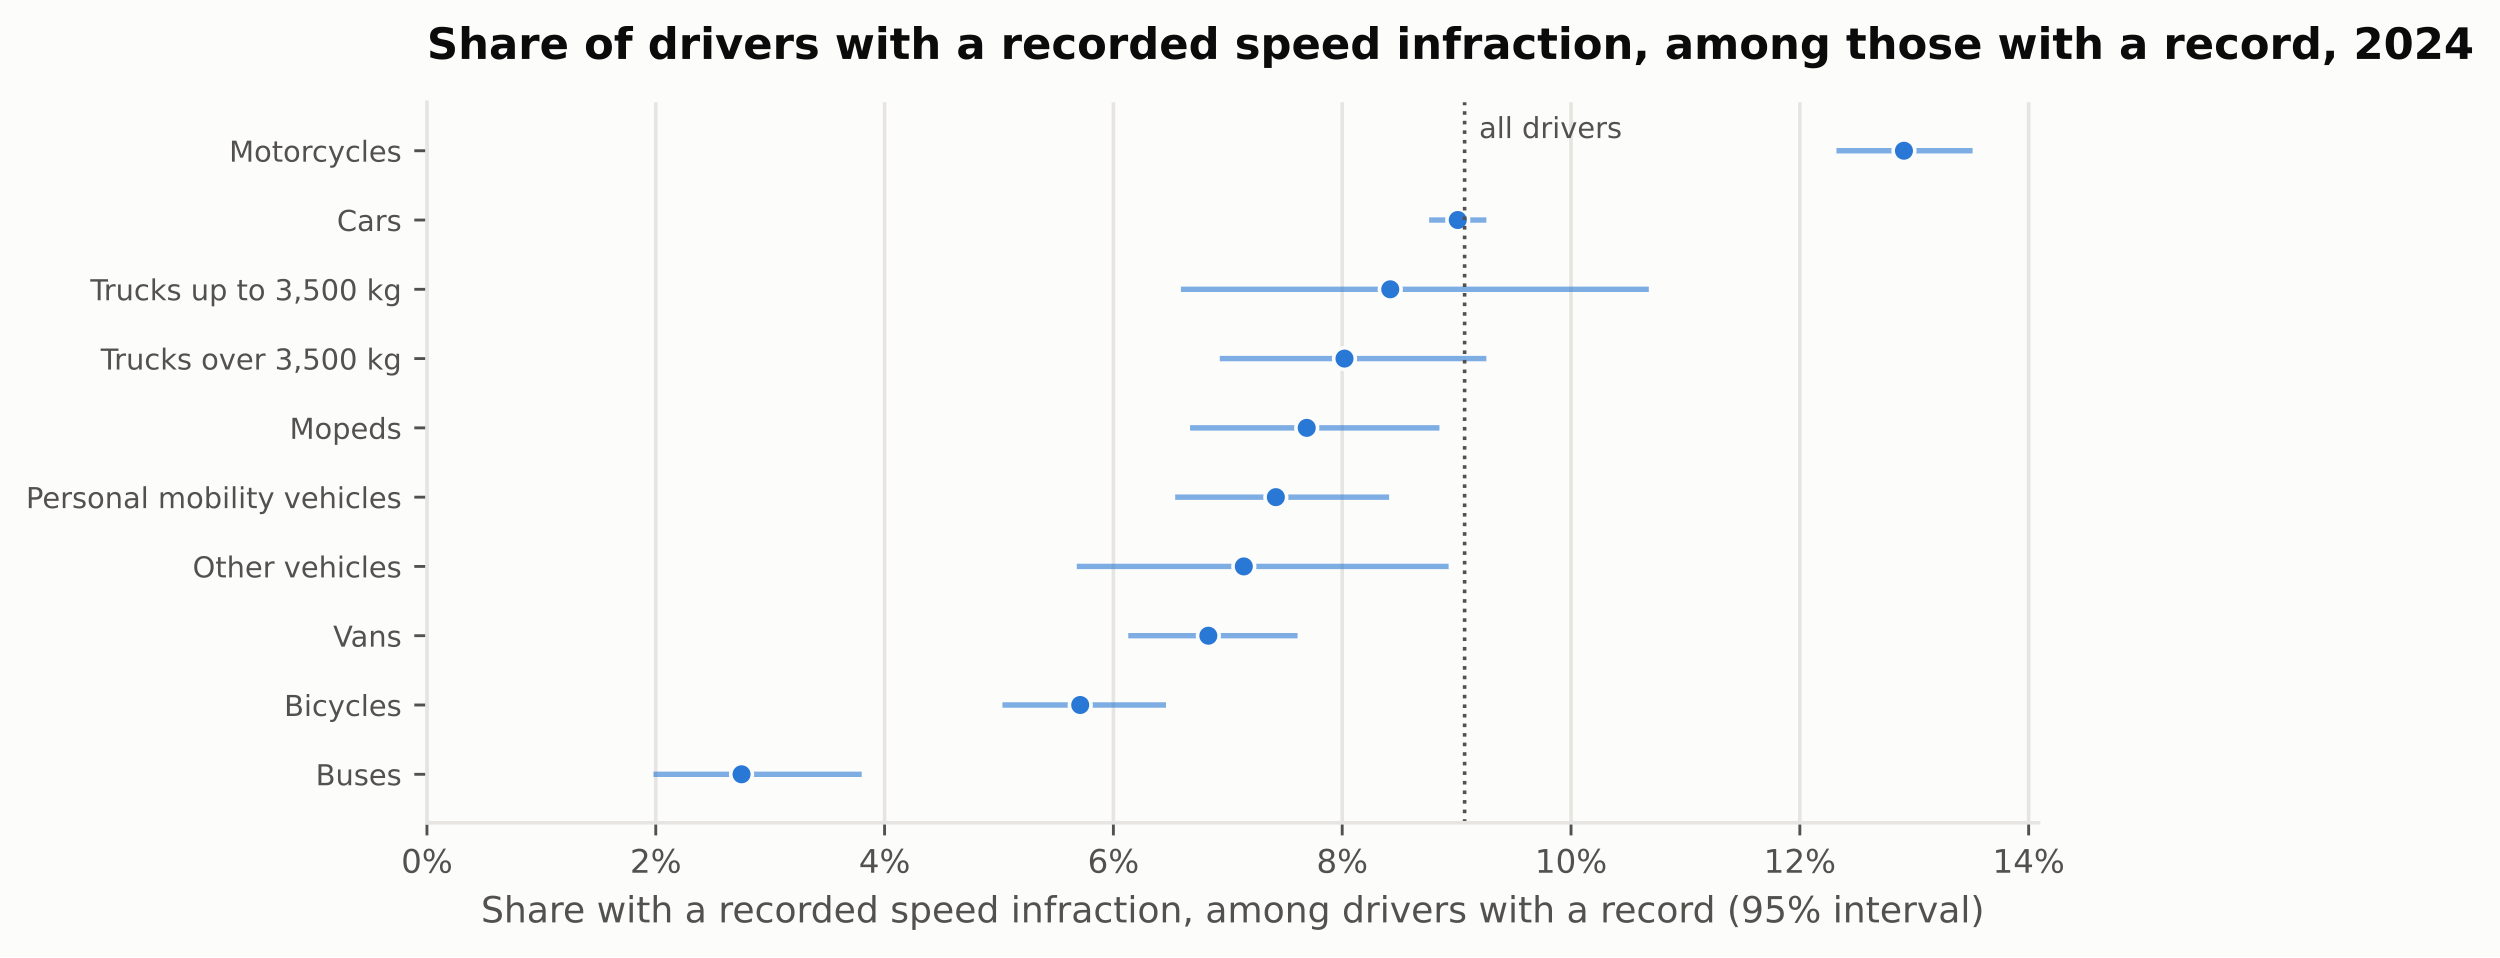
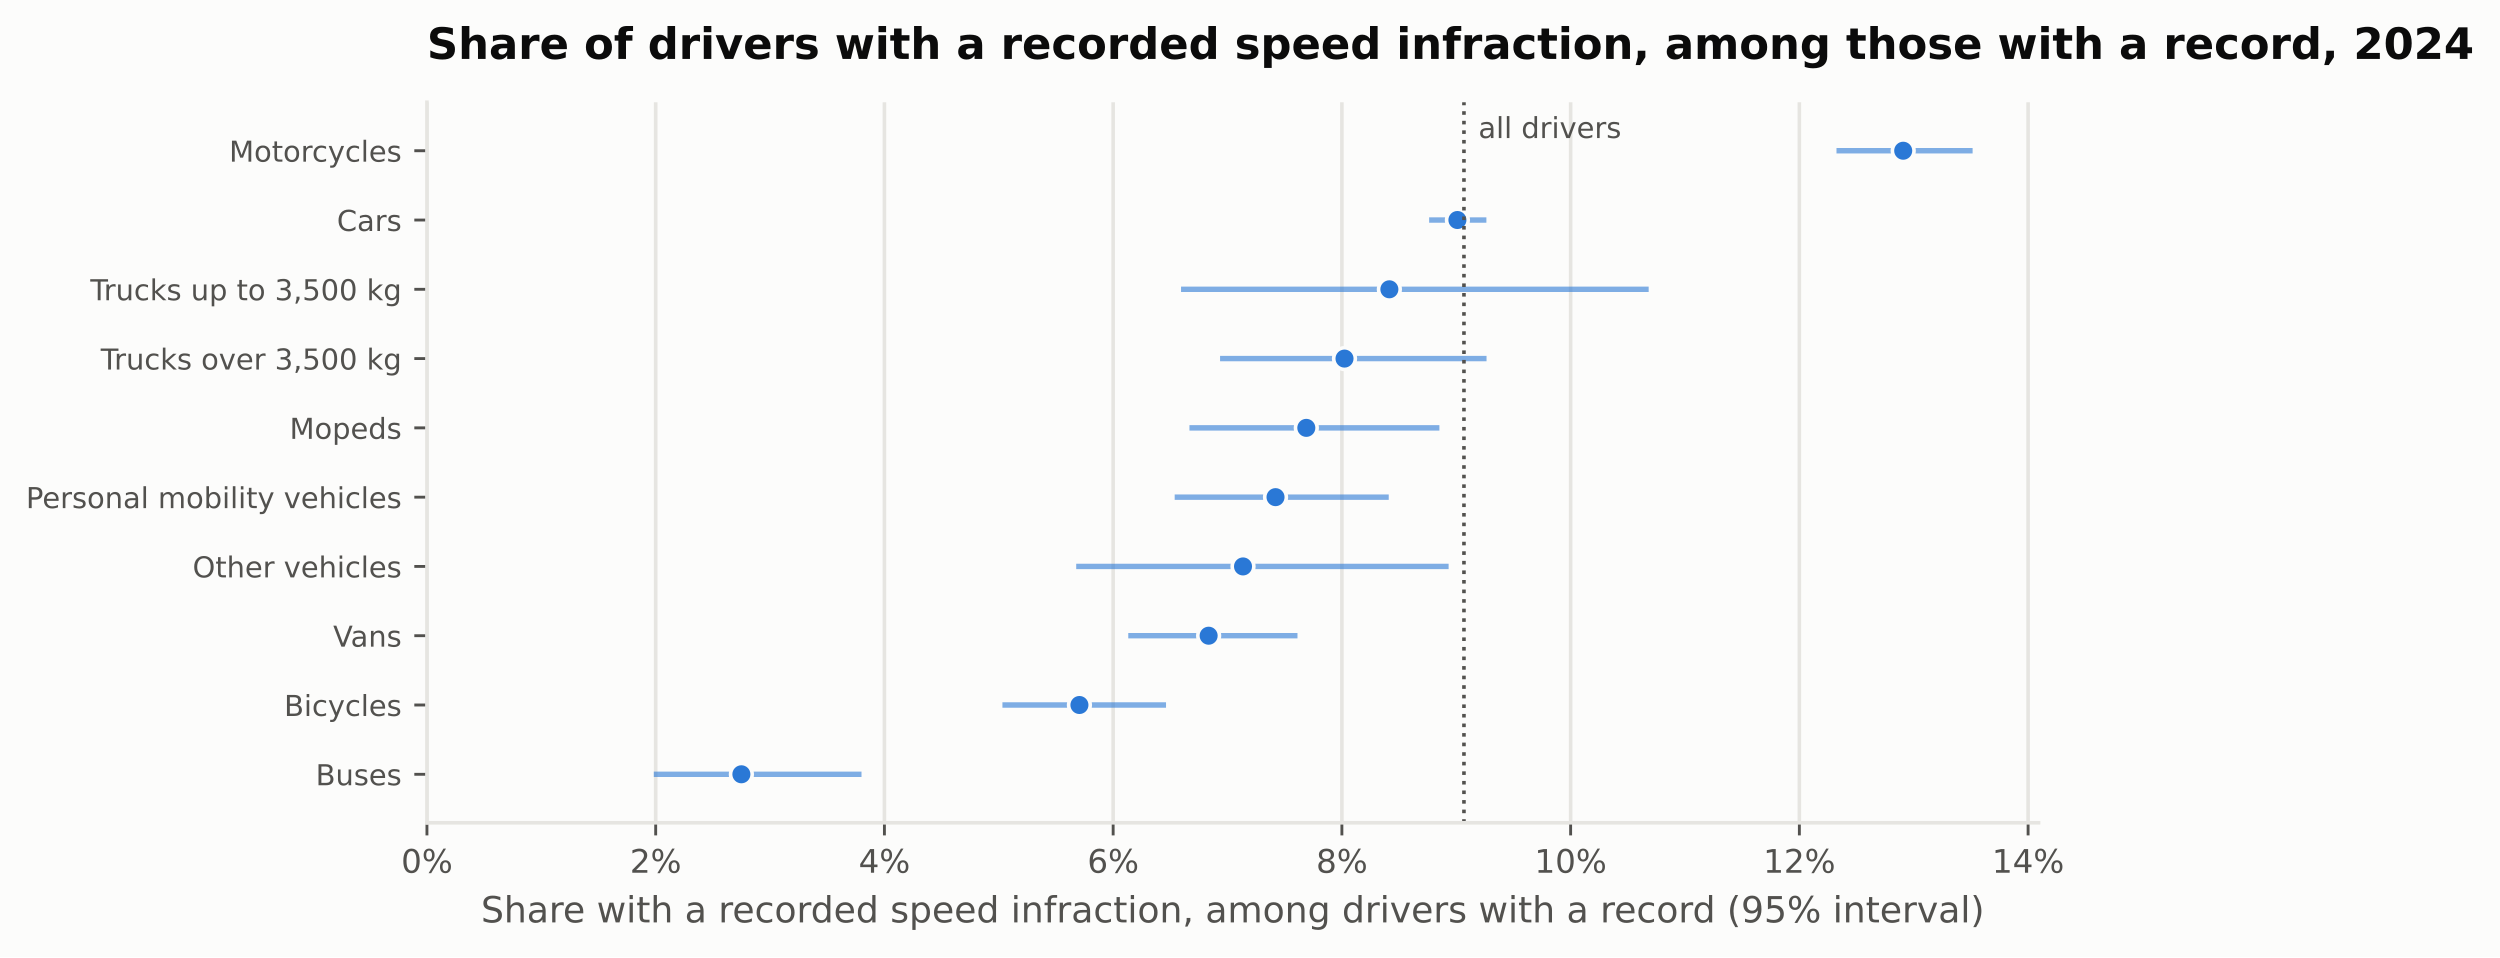
<svg xmlns="http://www.w3.org/2000/svg" xmlns:xlink="http://www.w3.org/1999/xlink" width="692.476pt" height="265.103pt" viewBox="0 0 692.476 265.103" version="1.1">
  <defs>
    <style type="text/css">*{stroke-linejoin: round; stroke-linecap: butt}</style>
  </defs>
  <g id="figure_1">
    <g id="patch_1">
      <path d="M 0 265.103  L 692.476 265.103  L 692.476 0  L 0 0  z " style="fill: #fcfcfb" />
    </g>
    <g id="axes_1">
      <g id="patch_2">
        <path d="M 118.259 227.902  L 564.659 227.902  L 564.659 28.318  L 118.259 28.318  z " style="fill: #fcfcfb" />
      </g>
      <g id="matplotlib.axis_1">
        <g id="xtick_1">
          <g id="line2d_1">
            <path d="M 118.259 227.902  L 118.259 28.318  " clip-path="url(#p38b07a050a)" style="fill: none; stroke: #e6e5e1; stroke-linecap: round" />
          </g>
          <g id="line2d_2">
            <defs>
              <path id="m3a9c350e79" d="M 0 0  L 0 3.5  " style="stroke: #52514e; stroke-width: 0.8" />
            </defs>
            <g>
              <use xlink:href="#m3a9c350e79" x="118.259" y="227.902" style="fill: #52514e; stroke: #52514e; stroke-width: 0.8" />
            </g>
          </g>
          <g id="text_1">
            <text style="font-size: 9px; font-family: 'DejaVu Sans', 'Bitstream Vera Sans', 'Computer Modern Sans Serif', 'Lucida Grande', 'Verdana', 'Geneva', 'Lucid', 'Arial', 'Helvetica', 'Avant Garde', sans-serif; text-anchor: middle; fill: #52514e" x="118.259" y="241.74" transform="rotate(-0 118.2588 241.74)">0%</text>
          </g>
        </g>
        <g id="xtick_2">
          <g id="line2d_3">
-             <path d="M 181.639 227.902  L 181.639 28.318  " clip-path="url(#p38b07a050a)" style="fill: none; stroke: #e6e5e1; stroke-linecap: round" />
+             <path d="M 181.617 227.902  L 181.617 28.318  " clip-path="url(#p38b07a050a)" style="fill: none; stroke: #e6e5e1; stroke-linecap: round" />
          </g>
          <g id="line2d_4">
            <g>
-               <use xlink:href="#m3a9c350e79" x="181.639" y="227.902" style="fill: #52514e; stroke: #52514e; stroke-width: 0.8" />
+               <use xlink:href="#m3a9c350e79" x="181.617" y="227.902" style="fill: #52514e; stroke: #52514e; stroke-width: 0.8" />
            </g>
          </g>
          <g id="text_2">
-             <text style="font-size: 9px; font-family: 'DejaVu Sans', 'Bitstream Vera Sans', 'Computer Modern Sans Serif', 'Lucida Grande', 'Verdana', 'Geneva', 'Lucid', 'Arial', 'Helvetica', 'Avant Garde', sans-serif; text-anchor: middle; fill: #52514e" x="181.639" y="241.74" transform="rotate(-0 181.6386 241.74)">2%</text>
+             <text style="font-size: 9px; font-family: 'DejaVu Sans', 'Bitstream Vera Sans', 'Computer Modern Sans Serif', 'Lucida Grande', 'Verdana', 'Geneva', 'Lucid', 'Arial', 'Helvetica', 'Avant Garde', sans-serif; text-anchor: middle; fill: #52514e" x="181.617" y="241.74" transform="rotate(-0 181.6167 241.74)">2%</text>
          </g>
        </g>
        <g id="xtick_3">
          <g id="line2d_5">
-             <path d="M 245.018 227.902  L 245.018 28.318  " clip-path="url(#p38b07a050a)" style="fill: none; stroke: #e6e5e1; stroke-linecap: round" />
+             <path d="M 244.975 227.902  L 244.975 28.318  " clip-path="url(#p38b07a050a)" style="fill: none; stroke: #e6e5e1; stroke-linecap: round" />
          </g>
          <g id="line2d_6">
            <g>
-               <use xlink:href="#m3a9c350e79" x="245.018" y="227.902" style="fill: #52514e; stroke: #52514e; stroke-width: 0.8" />
+               <use xlink:href="#m3a9c350e79" x="244.975" y="227.902" style="fill: #52514e; stroke: #52514e; stroke-width: 0.8" />
            </g>
          </g>
          <g id="text_3">
-             <text style="font-size: 9px; font-family: 'DejaVu Sans', 'Bitstream Vera Sans', 'Computer Modern Sans Serif', 'Lucida Grande', 'Verdana', 'Geneva', 'Lucid', 'Arial', 'Helvetica', 'Avant Garde', sans-serif; text-anchor: middle; fill: #52514e" x="245.018" y="241.74" transform="rotate(-0 245.0184 241.74)">4%</text>
+             <text style="font-size: 9px; font-family: 'DejaVu Sans', 'Bitstream Vera Sans', 'Computer Modern Sans Serif', 'Lucida Grande', 'Verdana', 'Geneva', 'Lucid', 'Arial', 'Helvetica', 'Avant Garde', sans-serif; text-anchor: middle; fill: #52514e" x="244.975" y="241.74" transform="rotate(-0 244.9747 241.74)">4%</text>
          </g>
        </g>
        <g id="xtick_4">
          <g id="line2d_7">
-             <path d="M 308.398 227.902  L 308.398 28.318  " clip-path="url(#p38b07a050a)" style="fill: none; stroke: #e6e5e1; stroke-linecap: round" />
+             <path d="M 308.333 227.902  L 308.333 28.318  " clip-path="url(#p38b07a050a)" style="fill: none; stroke: #e6e5e1; stroke-linecap: round" />
          </g>
          <g id="line2d_8">
            <g>
-               <use xlink:href="#m3a9c350e79" x="308.398" y="227.902" style="fill: #52514e; stroke: #52514e; stroke-width: 0.8" />
+               <use xlink:href="#m3a9c350e79" x="308.333" y="227.902" style="fill: #52514e; stroke: #52514e; stroke-width: 0.8" />
            </g>
          </g>
          <g id="text_4">
-             <text style="font-size: 9px; font-family: 'DejaVu Sans', 'Bitstream Vera Sans', 'Computer Modern Sans Serif', 'Lucida Grande', 'Verdana', 'Geneva', 'Lucid', 'Arial', 'Helvetica', 'Avant Garde', sans-serif; text-anchor: middle; fill: #52514e" x="308.398" y="241.74" transform="rotate(-0 308.3982 241.74)">6%</text>
+             <text style="font-size: 9px; font-family: 'DejaVu Sans', 'Bitstream Vera Sans', 'Computer Modern Sans Serif', 'Lucida Grande', 'Verdana', 'Geneva', 'Lucid', 'Arial', 'Helvetica', 'Avant Garde', sans-serif; text-anchor: middle; fill: #52514e" x="308.333" y="241.74" transform="rotate(-0 308.3327 241.74)">6%</text>
          </g>
        </g>
        <g id="xtick_5">
          <g id="line2d_9">
-             <path d="M 371.778 227.902  L 371.778 28.318  " clip-path="url(#p38b07a050a)" style="fill: none; stroke: #e6e5e1; stroke-linecap: round" />
+             <path d="M 371.691 227.902  L 371.691 28.318  " clip-path="url(#p38b07a050a)" style="fill: none; stroke: #e6e5e1; stroke-linecap: round" />
          </g>
          <g id="line2d_10">
            <g>
-               <use xlink:href="#m3a9c350e79" x="371.778" y="227.902" style="fill: #52514e; stroke: #52514e; stroke-width: 0.8" />
+               <use xlink:href="#m3a9c350e79" x="371.691" y="227.902" style="fill: #52514e; stroke: #52514e; stroke-width: 0.8" />
            </g>
          </g>
          <g id="text_5">
-             <text style="font-size: 9px; font-family: 'DejaVu Sans', 'Bitstream Vera Sans', 'Computer Modern Sans Serif', 'Lucida Grande', 'Verdana', 'Geneva', 'Lucid', 'Arial', 'Helvetica', 'Avant Garde', sans-serif; text-anchor: middle; fill: #52514e" x="371.778" y="241.74" transform="rotate(-0 371.7781 241.74)">8%</text>
+             <text style="font-size: 9px; font-family: 'DejaVu Sans', 'Bitstream Vera Sans', 'Computer Modern Sans Serif', 'Lucida Grande', 'Verdana', 'Geneva', 'Lucid', 'Arial', 'Helvetica', 'Avant Garde', sans-serif; text-anchor: middle; fill: #52514e" x="371.691" y="241.74" transform="rotate(-0 371.6906 241.74)">8%</text>
          </g>
        </g>
        <g id="xtick_6">
          <g id="line2d_11">
-             <path d="M 435.158 227.902  L 435.158 28.318  " clip-path="url(#p38b07a050a)" style="fill: none; stroke: #e6e5e1; stroke-linecap: round" />
+             <path d="M 435.049 227.902  L 435.049 28.318  " clip-path="url(#p38b07a050a)" style="fill: none; stroke: #e6e5e1; stroke-linecap: round" />
          </g>
          <g id="line2d_12">
            <g>
-               <use xlink:href="#m3a9c350e79" x="435.158" y="227.902" style="fill: #52514e; stroke: #52514e; stroke-width: 0.8" />
+               <use xlink:href="#m3a9c350e79" x="435.049" y="227.902" style="fill: #52514e; stroke: #52514e; stroke-width: 0.8" />
            </g>
          </g>
          <g id="text_6">
-             <text style="font-size: 9px; font-family: 'DejaVu Sans', 'Bitstream Vera Sans', 'Computer Modern Sans Serif', 'Lucida Grande', 'Verdana', 'Geneva', 'Lucid', 'Arial', 'Helvetica', 'Avant Garde', sans-serif; text-anchor: middle; fill: #52514e" x="435.158" y="241.74" transform="rotate(-0 435.1579 241.74)">10%</text>
+             <text style="font-size: 9px; font-family: 'DejaVu Sans', 'Bitstream Vera Sans', 'Computer Modern Sans Serif', 'Lucida Grande', 'Verdana', 'Geneva', 'Lucid', 'Arial', 'Helvetica', 'Avant Garde', sans-serif; text-anchor: middle; fill: #52514e" x="435.049" y="241.74" transform="rotate(-0 435.0486 241.74)">10%</text>
          </g>
        </g>
        <g id="xtick_7">
          <g id="line2d_13">
-             <path d="M 498.538 227.902  L 498.538 28.318  " clip-path="url(#p38b07a050a)" style="fill: none; stroke: #e6e5e1; stroke-linecap: round" />
+             <path d="M 498.407 227.902  L 498.407 28.318  " clip-path="url(#p38b07a050a)" style="fill: none; stroke: #e6e5e1; stroke-linecap: round" />
          </g>
          <g id="line2d_14">
            <g>
-               <use xlink:href="#m3a9c350e79" x="498.538" y="227.902" style="fill: #52514e; stroke: #52514e; stroke-width: 0.8" />
+               <use xlink:href="#m3a9c350e79" x="498.407" y="227.902" style="fill: #52514e; stroke: #52514e; stroke-width: 0.8" />
            </g>
          </g>
          <g id="text_7">
-             <text style="font-size: 9px; font-family: 'DejaVu Sans', 'Bitstream Vera Sans', 'Computer Modern Sans Serif', 'Lucida Grande', 'Verdana', 'Geneva', 'Lucid', 'Arial', 'Helvetica', 'Avant Garde', sans-serif; text-anchor: middle; fill: #52514e" x="498.538" y="241.74" transform="rotate(-0 498.5377 241.74)">12%</text>
+             <text style="font-size: 9px; font-family: 'DejaVu Sans', 'Bitstream Vera Sans', 'Computer Modern Sans Serif', 'Lucida Grande', 'Verdana', 'Geneva', 'Lucid', 'Arial', 'Helvetica', 'Avant Garde', sans-serif; text-anchor: middle; fill: #52514e" x="498.407" y="241.74" transform="rotate(-0 498.4066 241.74)">12%</text>
          </g>
        </g>
        <g id="xtick_8">
          <g id="line2d_15">
-             <path d="M 561.918 227.902  L 561.918 28.318  " clip-path="url(#p38b07a050a)" style="fill: none; stroke: #e6e5e1; stroke-linecap: round" />
+             <path d="M 561.765 227.902  L 561.765 28.318  " clip-path="url(#p38b07a050a)" style="fill: none; stroke: #e6e5e1; stroke-linecap: round" />
          </g>
          <g id="line2d_16">
            <g>
-               <use xlink:href="#m3a9c350e79" x="561.918" y="227.902" style="fill: #52514e; stroke: #52514e; stroke-width: 0.8" />
+               <use xlink:href="#m3a9c350e79" x="561.765" y="227.902" style="fill: #52514e; stroke: #52514e; stroke-width: 0.8" />
            </g>
          </g>
          <g id="text_8">
-             <text style="font-size: 9px; font-family: 'DejaVu Sans', 'Bitstream Vera Sans', 'Computer Modern Sans Serif', 'Lucida Grande', 'Verdana', 'Geneva', 'Lucid', 'Arial', 'Helvetica', 'Avant Garde', sans-serif; text-anchor: middle; fill: #52514e" x="561.918" y="241.74" transform="rotate(-0 561.9176 241.74)">14%</text>
+             <text style="font-size: 9px; font-family: 'DejaVu Sans', 'Bitstream Vera Sans', 'Computer Modern Sans Serif', 'Lucida Grande', 'Verdana', 'Geneva', 'Lucid', 'Arial', 'Helvetica', 'Avant Garde', sans-serif; text-anchor: middle; fill: #52514e" x="561.765" y="241.74" transform="rotate(-0 561.7645 241.74)">14%</text>
          </g>
        </g>
        <g id="text_9">
          <text style="font-size: 10px; font-family: 'DejaVu Sans', 'Bitstream Vera Sans', 'Computer Modern Sans Serif', 'Lucida Grande', 'Verdana', 'Geneva', 'Lucid', 'Arial', 'Helvetica', 'Avant Garde', sans-serif; text-anchor: middle; fill: #52514e" x="341.459" y="255.501" transform="rotate(-0 341.4588 255.5006)">Share with a recorded speed infraction, among drivers with a record (95% interval)</text>
        </g>
      </g>
      <g id="matplotlib.axis_2">
        <g id="ytick_1">
          <g id="line2d_17">
            <defs>
              <path id="mdd3c75259f" d="M 0 0  L -3.5 0  " style="stroke: #52514e; stroke-width: 0.8" />
            </defs>
            <g>
              <use xlink:href="#mdd3c75259f" x="118.259" y="214.469" style="fill: #52514e; stroke: #52514e; stroke-width: 0.8" />
            </g>
          </g>
          <g id="text_10">
            <text style="font-size: 8px; font-family: 'DejaVu Sans', 'Bitstream Vera Sans', 'Computer Modern Sans Serif', 'Lucida Grande', 'Verdana', 'Geneva', 'Lucid', 'Arial', 'Helvetica', 'Avant Garde', sans-serif; text-anchor: end; fill: #52514e" x="111.259" y="217.508" transform="rotate(-0 111.2588 217.5076)">Buses</text>
          </g>
        </g>
        <g id="ytick_2">
          <g id="line2d_18">
            <g>
              <use xlink:href="#mdd3c75259f" x="118.259" y="195.278" style="fill: #52514e; stroke: #52514e; stroke-width: 0.8" />
            </g>
          </g>
          <g id="text_11">
            <text style="font-size: 8px; font-family: 'DejaVu Sans', 'Bitstream Vera Sans', 'Computer Modern Sans Serif', 'Lucida Grande', 'Verdana', 'Geneva', 'Lucid', 'Arial', 'Helvetica', 'Avant Garde', sans-serif; text-anchor: end; fill: #52514e" x="111.259" y="198.317" transform="rotate(-0 111.2588 198.3172)">Bicycles</text>
          </g>
        </g>
        <g id="ytick_3">
          <g id="line2d_19">
            <g>
              <use xlink:href="#mdd3c75259f" x="118.259" y="176.087" style="fill: #52514e; stroke: #52514e; stroke-width: 0.8" />
            </g>
          </g>
          <g id="text_12">
            <text style="font-size: 8px; font-family: 'DejaVu Sans', 'Bitstream Vera Sans', 'Computer Modern Sans Serif', 'Lucida Grande', 'Verdana', 'Geneva', 'Lucid', 'Arial', 'Helvetica', 'Avant Garde', sans-serif; text-anchor: end; fill: #52514e" x="111.259" y="179.126" transform="rotate(-0 111.2588 179.1261)">Vans</text>
          </g>
        </g>
        <g id="ytick_4">
          <g id="line2d_20">
            <g>
              <use xlink:href="#mdd3c75259f" x="118.259" y="156.896" style="fill: #52514e; stroke: #52514e; stroke-width: 0.8" />
            </g>
          </g>
          <g id="text_13">
            <text style="font-size: 8px; font-family: 'DejaVu Sans', 'Bitstream Vera Sans', 'Computer Modern Sans Serif', 'Lucida Grande', 'Verdana', 'Geneva', 'Lucid', 'Arial', 'Helvetica', 'Avant Garde', sans-serif; text-anchor: end; fill: #52514e" x="111.259" y="159.936" transform="rotate(-0 111.2588 159.9357)">Other vehicles</text>
          </g>
        </g>
        <g id="ytick_5">
          <g id="line2d_21">
            <g>
              <use xlink:href="#mdd3c75259f" x="118.259" y="137.706" style="fill: #52514e; stroke: #52514e; stroke-width: 0.8" />
            </g>
          </g>
          <g id="text_14">
            <text style="font-size: 8px; font-family: 'DejaVu Sans', 'Bitstream Vera Sans', 'Computer Modern Sans Serif', 'Lucida Grande', 'Verdana', 'Geneva', 'Lucid', 'Arial', 'Helvetica', 'Avant Garde', sans-serif; text-anchor: end; fill: #52514e" x="111.259" y="140.745" transform="rotate(-0 111.2588 140.7449)">Personal mobility vehicles</text>
          </g>
        </g>
        <g id="ytick_6">
          <g id="line2d_22">
            <g>
              <use xlink:href="#mdd3c75259f" x="118.259" y="118.515" style="fill: #52514e; stroke: #52514e; stroke-width: 0.8" />
            </g>
          </g>
          <g id="text_15">
            <text style="font-size: 8px; font-family: 'DejaVu Sans', 'Bitstream Vera Sans', 'Computer Modern Sans Serif', 'Lucida Grande', 'Verdana', 'Geneva', 'Lucid', 'Arial', 'Helvetica', 'Avant Garde', sans-serif; text-anchor: end; fill: #52514e" x="111.259" y="121.554" transform="rotate(-0 111.2588 121.5541)">Mopeds</text>
          </g>
        </g>
        <g id="ytick_7">
          <g id="line2d_23">
            <g>
              <use xlink:href="#mdd3c75259f" x="118.259" y="99.324" style="fill: #52514e; stroke: #52514e; stroke-width: 0.8" />
            </g>
          </g>
          <g id="text_16">
            <text style="font-size: 8px; font-family: 'DejaVu Sans', 'Bitstream Vera Sans', 'Computer Modern Sans Serif', 'Lucida Grande', 'Verdana', 'Geneva', 'Lucid', 'Arial', 'Helvetica', 'Avant Garde', sans-serif; text-anchor: end; fill: #52514e" x="111.259" y="102.363" transform="rotate(-0 111.2588 102.3633)">Trucks over 3,500 kg</text>
          </g>
        </g>
        <g id="ytick_8">
          <g id="line2d_24">
            <g>
              <use xlink:href="#mdd3c75259f" x="118.259" y="80.133" style="fill: #52514e; stroke: #52514e; stroke-width: 0.8" />
            </g>
          </g>
          <g id="text_17">
            <text style="font-size: 8px; font-family: 'DejaVu Sans', 'Bitstream Vera Sans', 'Computer Modern Sans Serif', 'Lucida Grande', 'Verdana', 'Geneva', 'Lucid', 'Arial', 'Helvetica', 'Avant Garde', sans-serif; text-anchor: end; fill: #52514e" x="111.259" y="83.173" transform="rotate(-0 111.2588 83.17258)">Trucks up to 3,500 kg</text>
          </g>
        </g>
        <g id="ytick_9">
          <g id="line2d_25">
            <g>
              <use xlink:href="#mdd3c75259f" x="118.259" y="60.942" style="fill: #52514e; stroke: #52514e; stroke-width: 0.8" />
            </g>
          </g>
          <g id="text_18">
            <text style="font-size: 8px; font-family: 'DejaVu Sans', 'Bitstream Vera Sans', 'Computer Modern Sans Serif', 'Lucida Grande', 'Verdana', 'Geneva', 'Lucid', 'Arial', 'Helvetica', 'Avant Garde', sans-serif; text-anchor: end; fill: #52514e" x="111.259" y="63.981" transform="rotate(-0 111.2588 63.9815)">Cars</text>
          </g>
        </g>
        <g id="ytick_10">
          <g id="line2d_26">
            <g>
              <use xlink:href="#mdd3c75259f" x="118.259" y="41.752" style="fill: #52514e; stroke: #52514e; stroke-width: 0.8" />
            </g>
          </g>
          <g id="text_19">
            <text style="font-size: 8px; font-family: 'DejaVu Sans', 'Bitstream Vera Sans', 'Computer Modern Sans Serif', 'Lucida Grande', 'Verdana', 'Geneva', 'Lucid', 'Arial', 'Helvetica', 'Avant Garde', sans-serif; text-anchor: end; fill: #52514e" x="111.259" y="44.791" transform="rotate(-0 111.2588 44.79104)">Motorcycles</text>
          </g>
        </g>
      </g>
      <g id="LineCollection_1">
-         <path d="M 181.005 214.469  L 238.68 214.469  " clip-path="url(#p38b07a050a)" style="fill: none; stroke: #2a78d6; stroke-opacity: 0.6; stroke-width: 1.5" />
-         <path d="M 277.659 195.278  L 322.976 195.278  " clip-path="url(#p38b07a050a)" style="fill: none; stroke: #2a78d6; stroke-opacity: 0.6; stroke-width: 1.5" />
-         <path d="M 312.518 176.087  L 359.419 176.087  " clip-path="url(#p38b07a050a)" style="fill: none; stroke: #2a78d6; stroke-opacity: 0.6; stroke-width: 1.5" />
-         <path d="M 298.257 156.896  L 401.25 156.896  " clip-path="url(#p38b07a050a)" style="fill: none; stroke: #2a78d6; stroke-opacity: 0.6; stroke-width: 1.5" />
-         <path d="M 325.511 137.706  L 384.771 137.706  " clip-path="url(#p38b07a050a)" style="fill: none; stroke: #2a78d6; stroke-opacity: 0.6; stroke-width: 1.5" />
-         <path d="M 329.63 118.515  L 398.715 118.515  " clip-path="url(#p38b07a050a)" style="fill: none; stroke: #2a78d6; stroke-opacity: 0.6; stroke-width: 1.5" />
-         <path d="M 337.87 99.324  L 411.707 99.324  " clip-path="url(#p38b07a050a)" style="fill: none; stroke: #2a78d6; stroke-opacity: 0.6; stroke-width: 1.5" />
-         <path d="M 327.095 80.133  L 456.707 80.133  " clip-path="url(#p38b07a050a)" style="fill: none; stroke: #2a78d6; stroke-opacity: 0.6; stroke-width: 1.5" />
-         <path d="M 395.862 60.942  L 411.707 60.942  " clip-path="url(#p38b07a050a)" style="fill: none; stroke: #2a78d6; stroke-opacity: 0.6; stroke-width: 1.5" />
-         <path d="M 508.679 41.752  L 546.39 41.752  " clip-path="url(#p38b07a050a)" style="fill: none; stroke: #2a78d6; stroke-opacity: 0.6; stroke-width: 1.5" />
+         <path d="M 181.093 214.469  L 238.628 214.469  " clip-path="url(#p38b07a050a)" style="fill: none; stroke: #2a78d6; stroke-opacity: 0.6; stroke-width: 1.5" />
+         <path d="M 277.661 195.278  L 322.981 195.278  " clip-path="url(#p38b07a050a)" style="fill: none; stroke: #2a78d6; stroke-opacity: 0.6; stroke-width: 1.5" />
+         <path d="M 312.519 176.087  L 359.39 176.087  " clip-path="url(#p38b07a050a)" style="fill: none; stroke: #2a78d6; stroke-opacity: 0.6; stroke-width: 1.5" />
+         <path d="M 298.1 156.896  L 401.253 156.896  " clip-path="url(#p38b07a050a)" style="fill: none; stroke: #2a78d6; stroke-opacity: 0.6; stroke-width: 1.5" />
+         <path d="M 325.373 137.706  L 384.668 137.706  " clip-path="url(#p38b07a050a)" style="fill: none; stroke: #2a78d6; stroke-opacity: 0.6; stroke-width: 1.5" />
+         <path d="M 329.464 118.515  L 398.701 118.515  " clip-path="url(#p38b07a050a)" style="fill: none; stroke: #2a78d6; stroke-opacity: 0.6; stroke-width: 1.5" />
+         <path d="M 337.947 99.324  L 411.757 99.324  " clip-path="url(#p38b07a050a)" style="fill: none; stroke: #2a78d6; stroke-opacity: 0.6; stroke-width: 1.5" />
+         <path d="M 327.136 80.133  L 456.667 80.133  " clip-path="url(#p38b07a050a)" style="fill: none; stroke: #2a78d6; stroke-opacity: 0.6; stroke-width: 1.5" />
+         <path d="M 395.858 60.942  L 411.717 60.942  " clip-path="url(#p38b07a050a)" style="fill: none; stroke: #2a78d6; stroke-opacity: 0.6; stroke-width: 1.5" />
+         <path d="M 508.688 41.752  L 546.394 41.752  " clip-path="url(#p38b07a050a)" style="fill: none; stroke: #2a78d6; stroke-opacity: 0.6; stroke-width: 1.5" />
      </g>
      <g id="line2d_27">
        <defs>
          <path id="m46226ccf0c" d="M 0 3  C 0.796 3 1.559 2.684 2.121 2.121  C 2.684 1.559 3 0.796 3 0  C 3 -0.796 2.684 -1.559 2.121 -2.121  C 1.559 -2.684 0.796 -3 0 -3  C -0.796 -3 -1.559 -2.684 -2.121 -2.121  C -2.684 -1.559 -3 -0.796 -3 0  C -3 0.796 -2.684 1.559 -2.121 2.121  C -1.559 2.684 -0.796 3 0 3  z " style="stroke: #fcfcfb" />
        </defs>
        <g clip-path="url(#p38b07a050a)">
-           <use xlink:href="#m46226ccf0c" x="205.406" y="214.469" style="fill: #2a78d6; stroke: #fcfcfb" />
-           <use xlink:href="#m46226ccf0c" x="299.208" y="195.278" style="fill: #2a78d6; stroke: #fcfcfb" />
-           <use xlink:href="#m46226ccf0c" x="334.701" y="176.087" style="fill: #2a78d6; stroke: #fcfcfb" />
-           <use xlink:href="#m46226ccf0c" x="344.525" y="156.896" style="fill: #2a78d6; stroke: #fcfcfb" />
-           <use xlink:href="#m46226ccf0c" x="353.398" y="137.706" style="fill: #2a78d6; stroke: #fcfcfb" />
-           <use xlink:href="#m46226ccf0c" x="361.954" y="118.515" style="fill: #2a78d6; stroke: #fcfcfb" />
-           <use xlink:href="#m46226ccf0c" x="372.412" y="99.324" style="fill: #2a78d6; stroke: #fcfcfb" />
-           <use xlink:href="#m46226ccf0c" x="385.088" y="80.133" style="fill: #2a78d6; stroke: #fcfcfb" />
-           <use xlink:href="#m46226ccf0c" x="403.785" y="60.942" style="fill: #2a78d6; stroke: #fcfcfb" />
-           <use xlink:href="#m46226ccf0c" x="527.376" y="41.752" style="fill: #2a78d6; stroke: #fcfcfb" />
+           <use xlink:href="#m46226ccf0c" x="205.357" y="214.469" style="fill: #2a78d6; stroke: #fcfcfb" />
+           <use xlink:href="#m46226ccf0c" x="298.991" y="195.278" style="fill: #2a78d6; stroke: #fcfcfb" />
+           <use xlink:href="#m46226ccf0c" x="334.783" y="176.087" style="fill: #2a78d6; stroke: #fcfcfb" />
+           <use xlink:href="#m46226ccf0c" x="344.303" y="156.896" style="fill: #2a78d6; stroke: #fcfcfb" />
+           <use xlink:href="#m46226ccf0c" x="353.307" y="137.706" style="fill: #2a78d6; stroke: #fcfcfb" />
+           <use xlink:href="#m46226ccf0c" x="361.837" y="118.515" style="fill: #2a78d6; stroke: #fcfcfb" />
+           <use xlink:href="#m46226ccf0c" x="372.417" y="99.324" style="fill: #2a78d6; stroke: #fcfcfb" />
+           <use xlink:href="#m46226ccf0c" x="384.842" y="80.133" style="fill: #2a78d6; stroke: #fcfcfb" />
+           <use xlink:href="#m46226ccf0c" x="403.689" y="60.942" style="fill: #2a78d6; stroke: #fcfcfb" />
+           <use xlink:href="#m46226ccf0c" x="527.171" y="41.752" style="fill: #2a78d6; stroke: #fcfcfb" />
        </g>
      </g>
      <g id="line2d_28">
-         <path d="M 405.686 227.902  L 405.686 28.318  " clip-path="url(#p38b07a050a)" style="fill: none; stroke-dasharray: 1,1.65; stroke-dashoffset: 0; stroke: #52514e" />
+         <path d="M 405.501 227.902  L 405.501 28.318  " clip-path="url(#p38b07a050a)" style="fill: none; stroke-dasharray: 1,1.65; stroke-dashoffset: 0; stroke: #52514e" />
      </g>
      <g id="patch_3">
        <path d="M 118.259 227.902  L 118.259 28.318  " style="fill: none; stroke: #e6e5e1; stroke-linejoin: miter; stroke-linecap: square" />
      </g>
      <g id="patch_4">
        <path d="M 118.259 227.902  L 564.659 227.902  " style="fill: none; stroke: #e6e5e1; stroke-linejoin: miter; stroke-linecap: square" />
      </g>
      <g id="text_20">
-         <text style="font-size: 8px; font-family: 'DejaVu Sans', 'Bitstream Vera Sans', 'Computer Modern Sans Serif', 'Lucida Grande', 'Verdana', 'Geneva', 'Lucid', 'Arial', 'Helvetica', 'Avant Garde', sans-serif; text-anchor: start; fill: #52514e" x="409.686" y="38.235" transform="rotate(-0 409.6863 38.23503)">all drivers</text>
+         <text style="font-size: 8px; font-family: 'DejaVu Sans', 'Bitstream Vera Sans', 'Computer Modern Sans Serif', 'Lucida Grande', 'Verdana', 'Geneva', 'Lucid', 'Arial', 'Helvetica', 'Avant Garde', sans-serif; text-anchor: start; fill: #52514e" x="409.501" y="38.235" transform="rotate(-0 409.5007 38.23503)">all drivers</text>
      </g>
      <g id="text_21">
        <text style="font-weight: 700; font-size: 12px; font-family: 'DejaVu Sans', 'Bitstream Vera Sans', 'Computer Modern Sans Serif', 'Lucida Grande', 'Verdana', 'Geneva', 'Lucid', 'Arial', 'Helvetica', 'Avant Garde', sans-serif; text-anchor: start; fill: #0b0b0b" x="118.259" y="16.318" transform="rotate(-0 118.2588 16.31812)">Share of drivers with a recorded speed infraction, among those with a record, 2024</text>
      </g>
    </g>
  </g>
  <defs>
    <clipPath id="p38b07a050a">
      <rect x="118.259" y="28.318" width="446.4" height="199.584" />
    </clipPath>
  </defs>
</svg>
